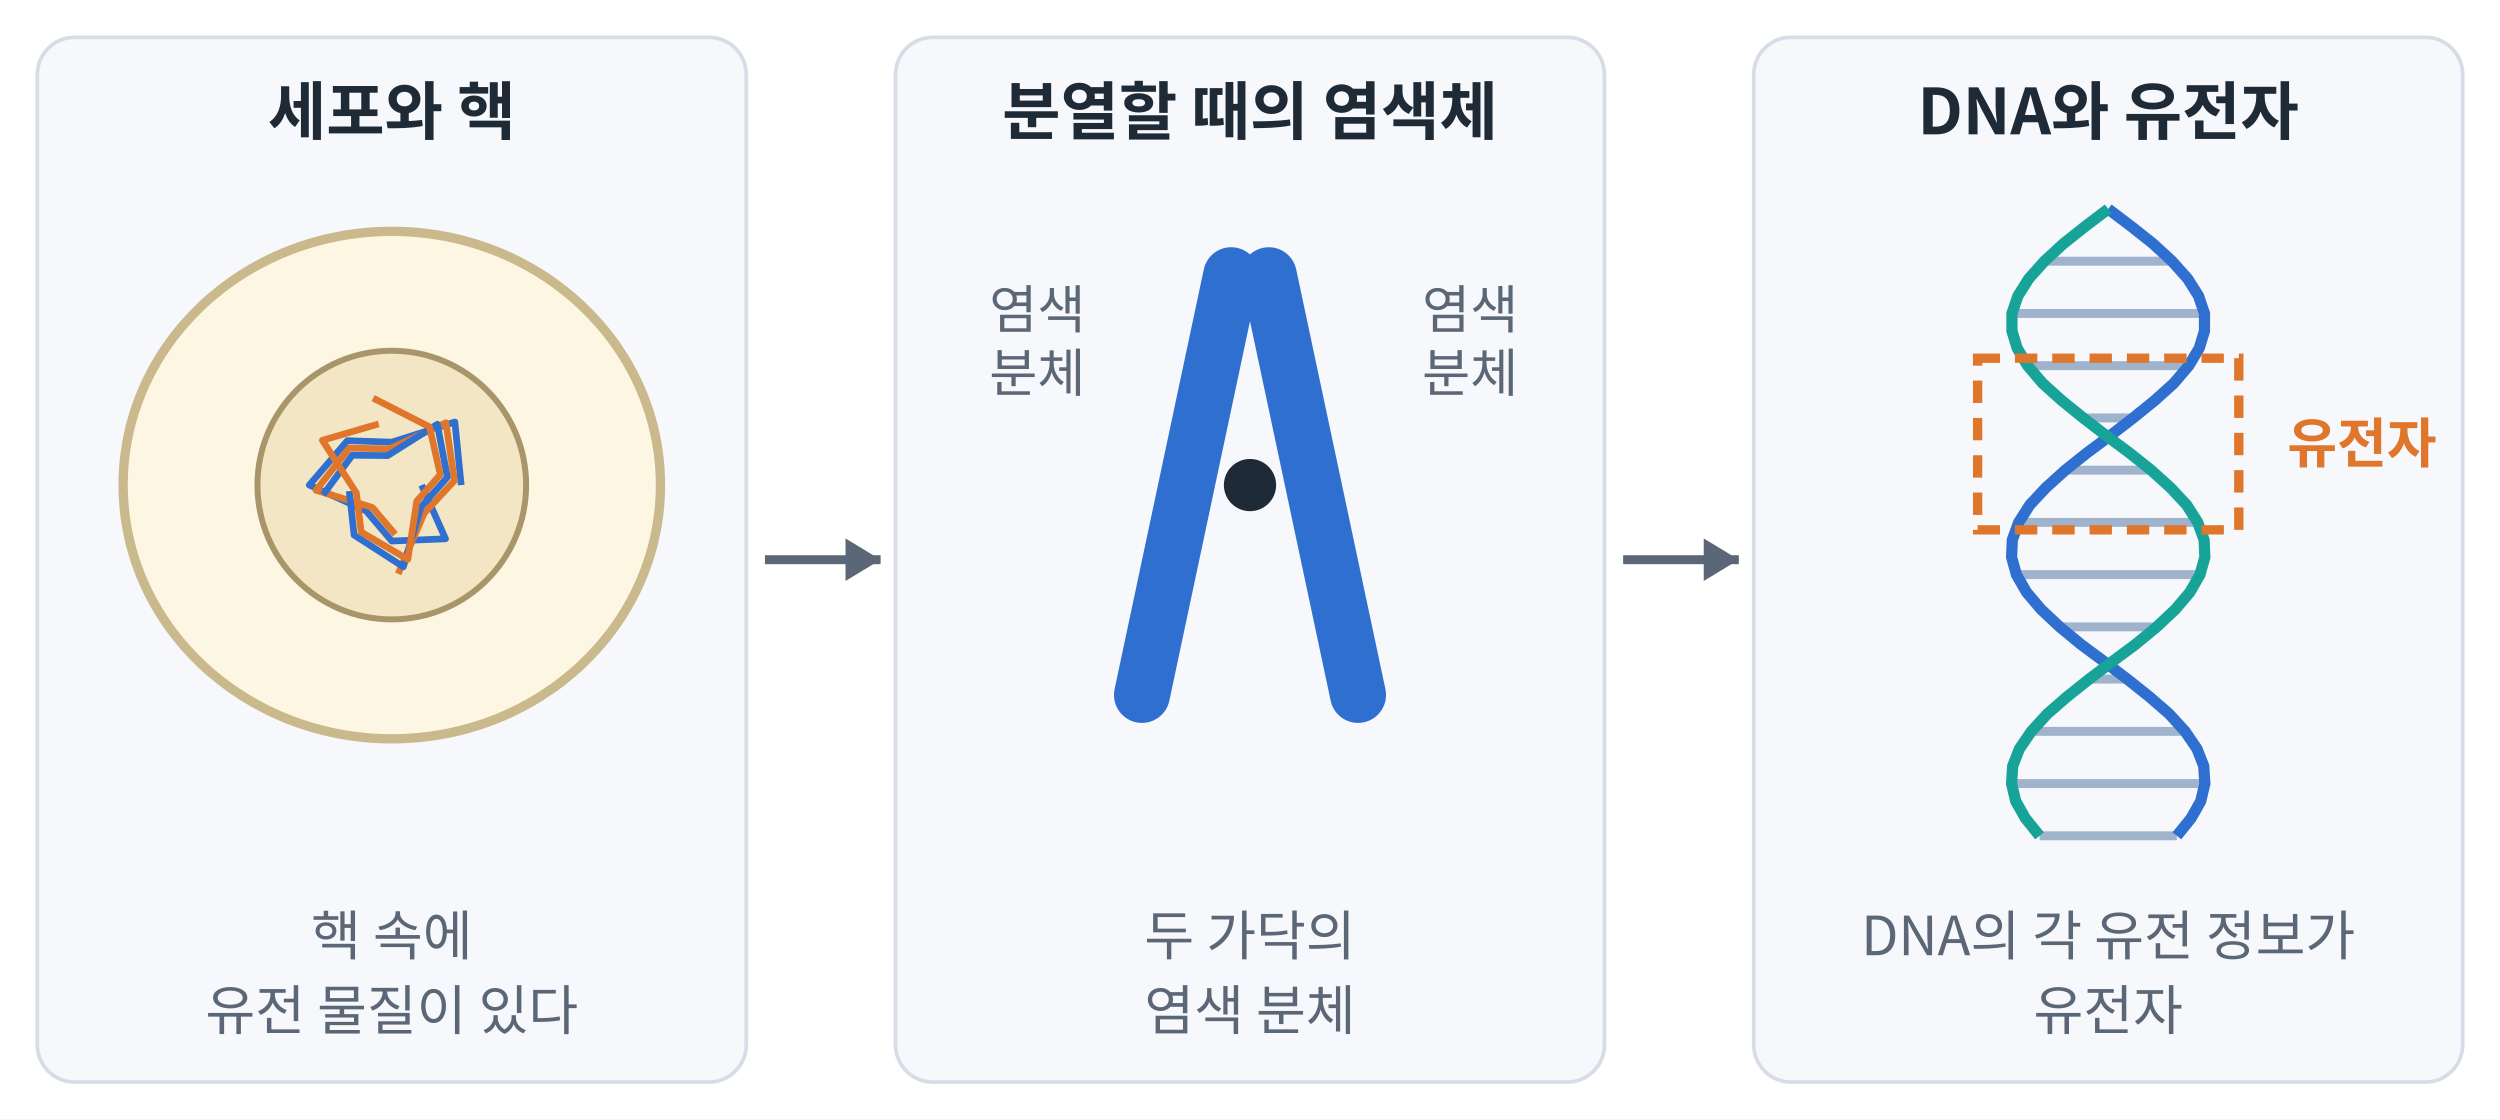
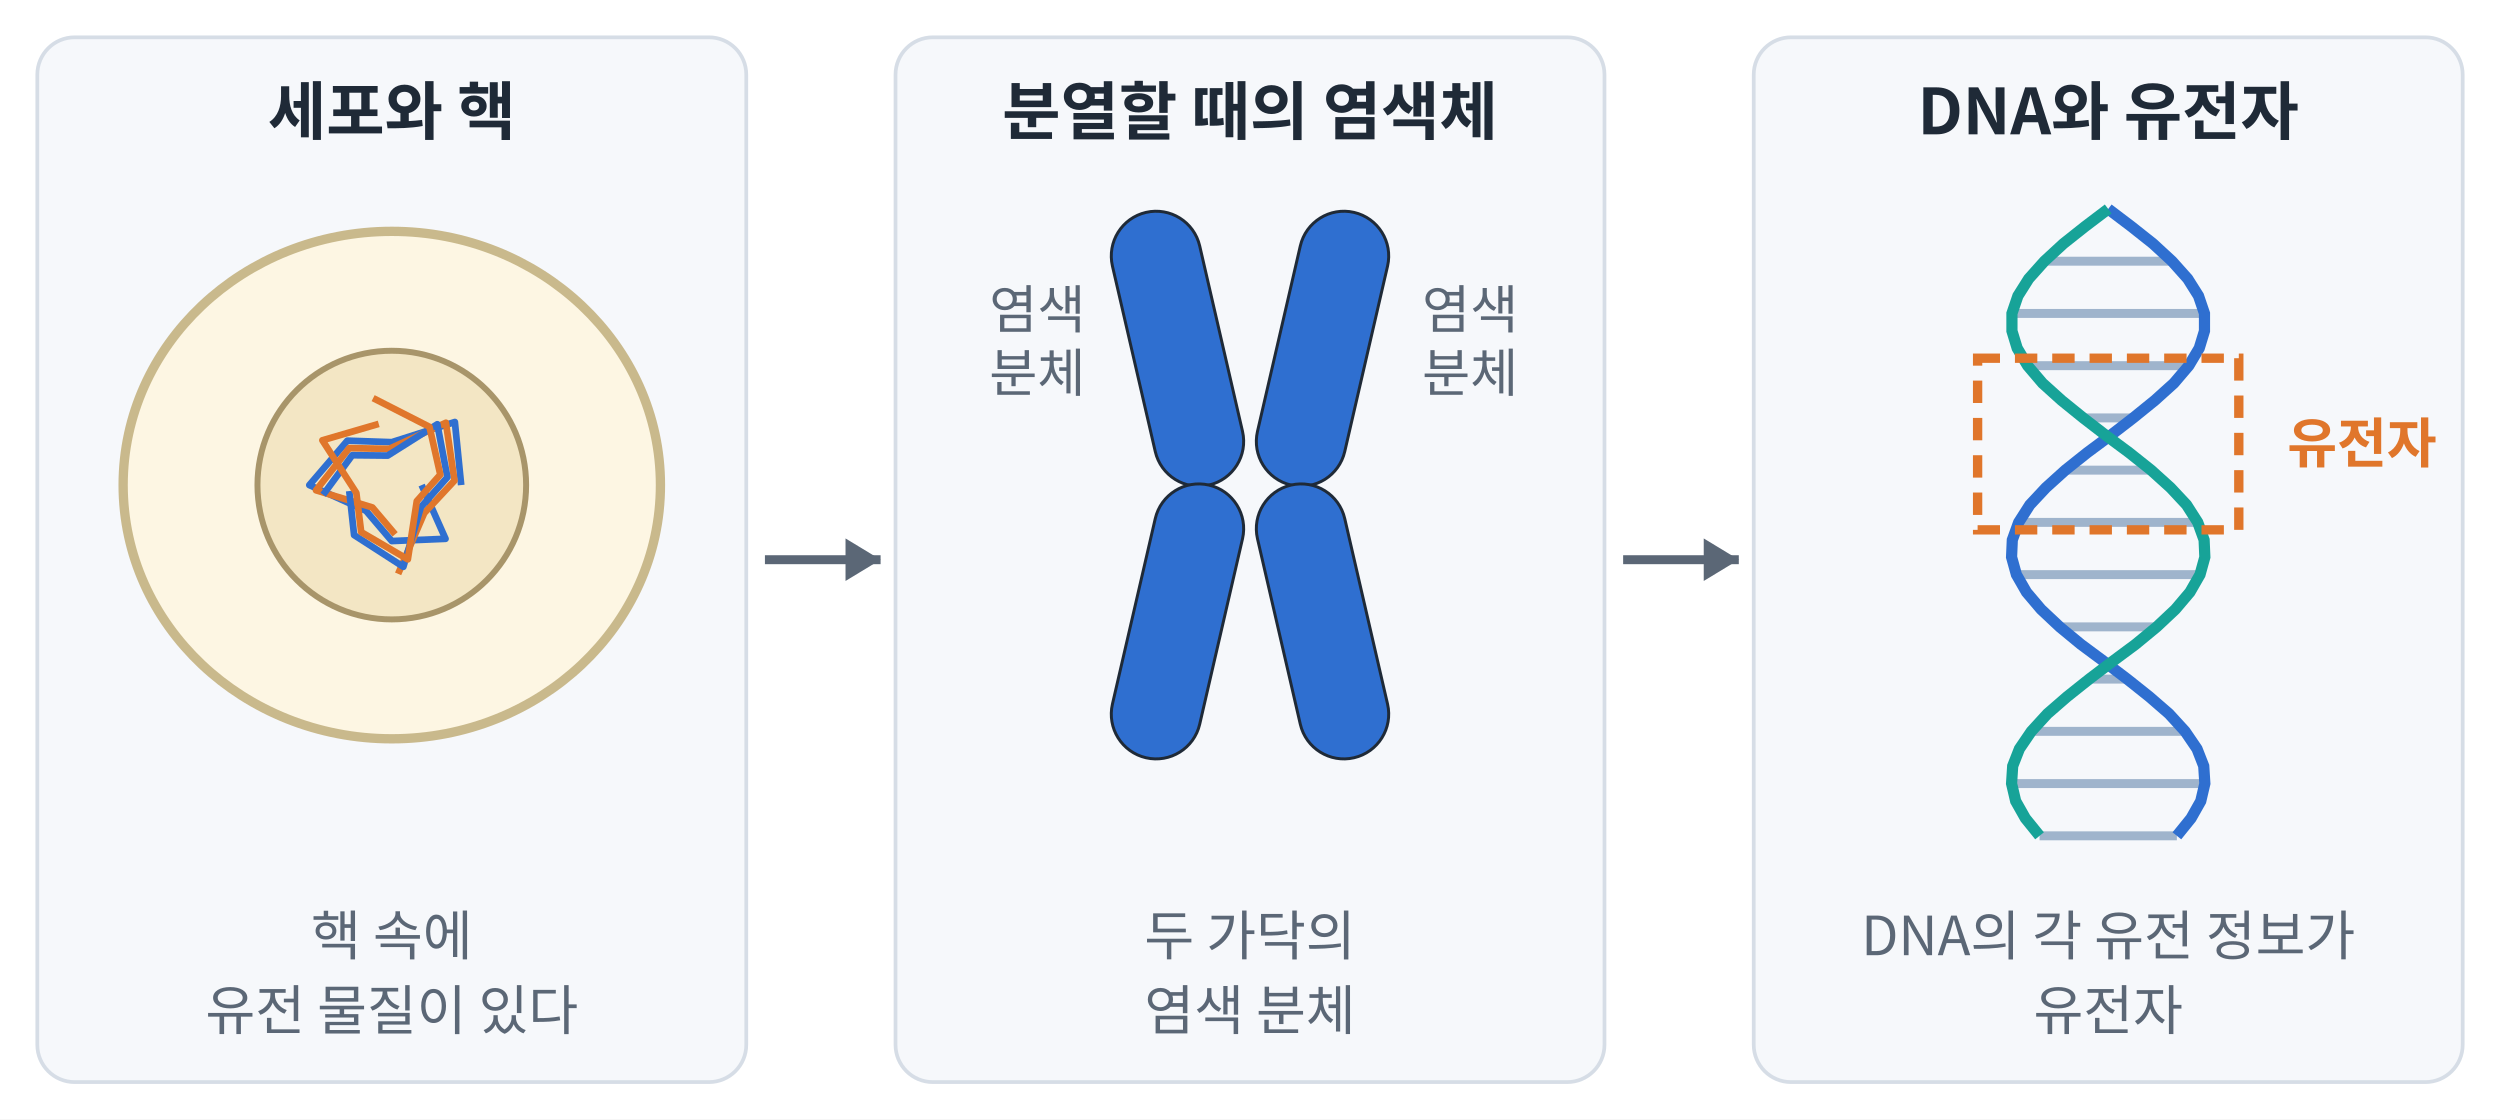
<svg xmlns="http://www.w3.org/2000/svg" viewBox="0 0 670 300" width="670" height="300" font-family="'Malgun Gothic','Noto Sans KR','Noto Sans CJK KR','Apple SD Gothic Neo',sans-serif">
  <rect width="670" height="300" fill="#fff" />
  <rect x="10" y="10" width="190" height="280" rx="10" fill="#f6f8fb" stroke="#d6dde6" />
  <text x="105.0" y="36" font-size="17" fill="#1f2a37" text-anchor="middle" font-weight="700">세포와 핵</text>
  <text x="105.0" y="256" font-size="14.5" fill="#5b6776" text-anchor="middle" font-weight="400">핵 속에</text>
  <text x="105.0" y="276" font-size="14.5" fill="#5b6776" text-anchor="middle" font-weight="400">유전 물질이 있다</text>
  <ellipse cx="105" cy="130" rx="72" ry="68" fill="#fdf6e3" stroke="#c9b98c" stroke-width="2.5" />
  <circle cx="105" cy="130" r="36" fill="#f3e6c4" stroke="#a8956a" stroke-width="1.6" />
  <polyline points="113.0,130.0 119.4,144.4 105.0,145.0 98.1,136.9 82.9,130.0 93.1,118.1 105.0,118.5 121.9,113.1 123.6,130.0" fill="none" stroke="#2f6fd0" stroke-width="1.8" stroke-linejoin="round" />
  <polyline points="105.9,143.2 99.8,136.0 84.7,131.4 93.6,120.1 104.3,120.3 119.5,113.3 121.8,128.8 113.7,137.5 106.7,153.8" fill="none" stroke="#e0762b" stroke-width="1.8" stroke-linejoin="round" />
  <polyline points="86.6,132.6 94.4,122.0 103.9,122.1 117.2,113.7 119.9,127.9 112.8,135.9 108.1,151.9 94.9,143.4 93.6,131.6" fill="none" stroke="#2f6fd0" stroke-width="1.8" stroke-linejoin="round" />
  <polyline points="100.0,106.7 115.1,114.4 118.0,127.2 111.7,134.3 109.3,149.9 96.8,142.6 95.5,132.1 86.4,118.0 101.5,113.6" fill="none" stroke="#e0762b" stroke-width="1.8" stroke-linejoin="round" />
  <line x1="205" y1="150" x2="236" y2="150" stroke="#5b6776" stroke-width="2.4" />
  <polygon points="236,150 226.6,155.7 226.6,144.3" fill="#5b6776" />
  <rect x="240" y="10" width="190" height="280" rx="10" fill="#f6f8fb" stroke="#d6dde6" />
  <text x="335.0" y="36" font-size="17" fill="#1f2a37" text-anchor="middle" font-weight="700">분열할 때의 염색체</text>
  <text x="335.0" y="256" font-size="14.5" fill="#5b6776" text-anchor="middle" font-weight="400">두 가닥의</text>
  <text x="335.0" y="276" font-size="14.5" fill="#5b6776" text-anchor="middle" font-weight="400">염색 분체</text>
-   <rect x="310.5" y="65.0" width="15" height="130" rx="7.5" fill="#2f6fd0" transform="rotate(12 318 130)" />
-   <rect x="344.5" y="65.0" width="15" height="130" rx="7.5" fill="#2f6fd0" transform="rotate(-12 352 130)" />
-   <circle cx="335" cy="130" r="7" fill="#1f2a37" />
+   <rect x="312.0" y="55.0" width="24.0" height="75.0" rx="12.0" fill="#2f6fd0" stroke="#1f2a37" stroke-width="0.8" transform="rotate(-13 324.0 130)" />
+   <rect x="312.0" y="130.0" width="24.0" height="75.0" rx="12.0" fill="#2f6fd0" stroke="#1f2a37" stroke-width="0.8" transform="rotate(13 324.0 130)" />
+   <rect x="334.0" y="55.0" width="24.0" height="75.0" rx="12.0" fill="#2f6fd0" stroke="#1f2a37" stroke-width="0.8" transform="rotate(13 346.0 130)" />
+   <rect x="334.0" y="130.0" width="24.0" height="75.0" rx="12.0" fill="#2f6fd0" stroke="#1f2a37" stroke-width="0.8" transform="rotate(-13 346.0 130)" />
  <text x="278" y="88" font-size="14" fill="#5b6776" text-anchor="middle" font-weight="400">염색</text>
  <text x="278" y="105" font-size="14" fill="#5b6776" text-anchor="middle" font-weight="400">분체</text>
  <text x="394" y="88" font-size="14" fill="#5b6776" text-anchor="middle" font-weight="400">염색</text>
  <text x="394" y="105" font-size="14" fill="#5b6776" text-anchor="middle" font-weight="400">분체</text>
  <line x1="435" y1="150" x2="466" y2="150" stroke="#5b6776" stroke-width="2.4" />
  <polygon points="466,150 456.6,155.7 456.6,144.3" fill="#5b6776" />
  <rect x="470" y="10" width="190" height="280" rx="10" fill="#f6f8fb" stroke="#d6dde6" />
  <text x="565.0" y="36" font-size="17" fill="#1f2a37" text-anchor="middle" font-weight="700">DNA와 유전자</text>
  <text x="565.0" y="256" font-size="14.5" fill="#5b6776" text-anchor="middle" font-weight="400">DNA의 각 유전 정보가</text>
  <text x="565.0" y="276" font-size="14.5" fill="#5b6776" text-anchor="middle" font-weight="400">유전자</text>
  <line x1="565.0" y1="56" x2="565.0" y2="56" stroke="#9fb4cc" stroke-width="2.4" />
  <line x1="547.9" y1="70" x2="582.1" y2="70" stroke="#9fb4cc" stroke-width="2.4" />
  <line x1="539.2" y1="84" x2="590.8" y2="84" stroke="#9fb4cc" stroke-width="2.4" />
  <line x1="543.4" y1="98" x2="586.6" y2="98" stroke="#9fb4cc" stroke-width="2.4" />
  <line x1="558.3" y1="112" x2="571.7" y2="112" stroke="#9fb4cc" stroke-width="2.4" />
  <line x1="576.5" y1="126" x2="553.5" y2="126" stroke="#9fb4cc" stroke-width="2.4" />
  <line x1="589.0" y1="140" x2="541.0" y2="140" stroke="#9fb4cc" stroke-width="2.4" />
  <line x1="589.6" y1="154" x2="540.4" y2="154" stroke="#9fb4cc" stroke-width="2.4" />
  <line x1="578.0" y1="168" x2="552.0" y2="168" stroke="#9fb4cc" stroke-width="2.4" />
  <line x1="559.9" y1="182" x2="570.1" y2="182" stroke="#9fb4cc" stroke-width="2.4" />
  <line x1="544.4" y1="196" x2="585.6" y2="196" stroke="#9fb4cc" stroke-width="2.4" />
  <line x1="539.1" y1="210" x2="590.9" y2="210" stroke="#9fb4cc" stroke-width="2.4" />
  <line x1="546.6" y1="224" x2="583.4" y2="224" stroke="#9fb4cc" stroke-width="2.4" />
  <polyline points="565.0,56.0 571.2,60.7 577.0,65.3 582.1,70.0 586.3,74.7 589.2,79.3 590.8,84.0 590.8,88.7 589.4,93.3 586.6,98.0 582.6,102.7 577.5,107.3 571.7,112.0 565.6,116.7 559.4,121.3 553.5,126.0 548.3,130.7 544.0,135.3 541.0,140.0 539.3,144.7 539.1,149.3 540.4,154.0 543.1,158.7 547.0,163.3 552.0,168.0 557.7,172.7 563.9,177.3 570.1,182.0 576.0,186.7 581.3,191.3 585.6,196.0 588.8,200.7 590.6,205.3 590.9,210.0 589.8,214.7 587.2,219.3 583.4,224.0" fill="none" stroke="#2f6fd0" stroke-width="3" />
  <polyline points="565.0,56.0 558.8,60.7 553.0,65.3 547.9,70.0 543.7,74.7 540.8,79.3 539.2,84.0 539.2,88.7 540.6,93.3 543.4,98.0 547.4,102.7 552.5,107.3 558.3,112.0 564.4,116.7 570.6,121.3 576.5,126.0 581.7,130.7 586.0,135.3 589.0,140.0 590.7,144.7 590.9,149.3 589.6,154.0 586.9,158.7 583.0,163.3 578.0,168.0 572.3,172.7 566.1,177.3 559.9,182.0 554.0,186.7 548.7,191.3 544.4,196.0 541.2,200.7 539.4,205.3 539.1,210.0 540.2,214.7 542.8,219.3 546.6,224.0" fill="none" stroke="#17a398" stroke-width="3" />
  <rect x="530" y="96" width="70" height="46" fill="none" stroke="#e0762b" stroke-width="2.5" stroke-dasharray="6 4" />
  <text x="633" y="124" font-size="14.5" fill="#e0762b" text-anchor="middle" font-weight="700">유전자</text>
</svg>
